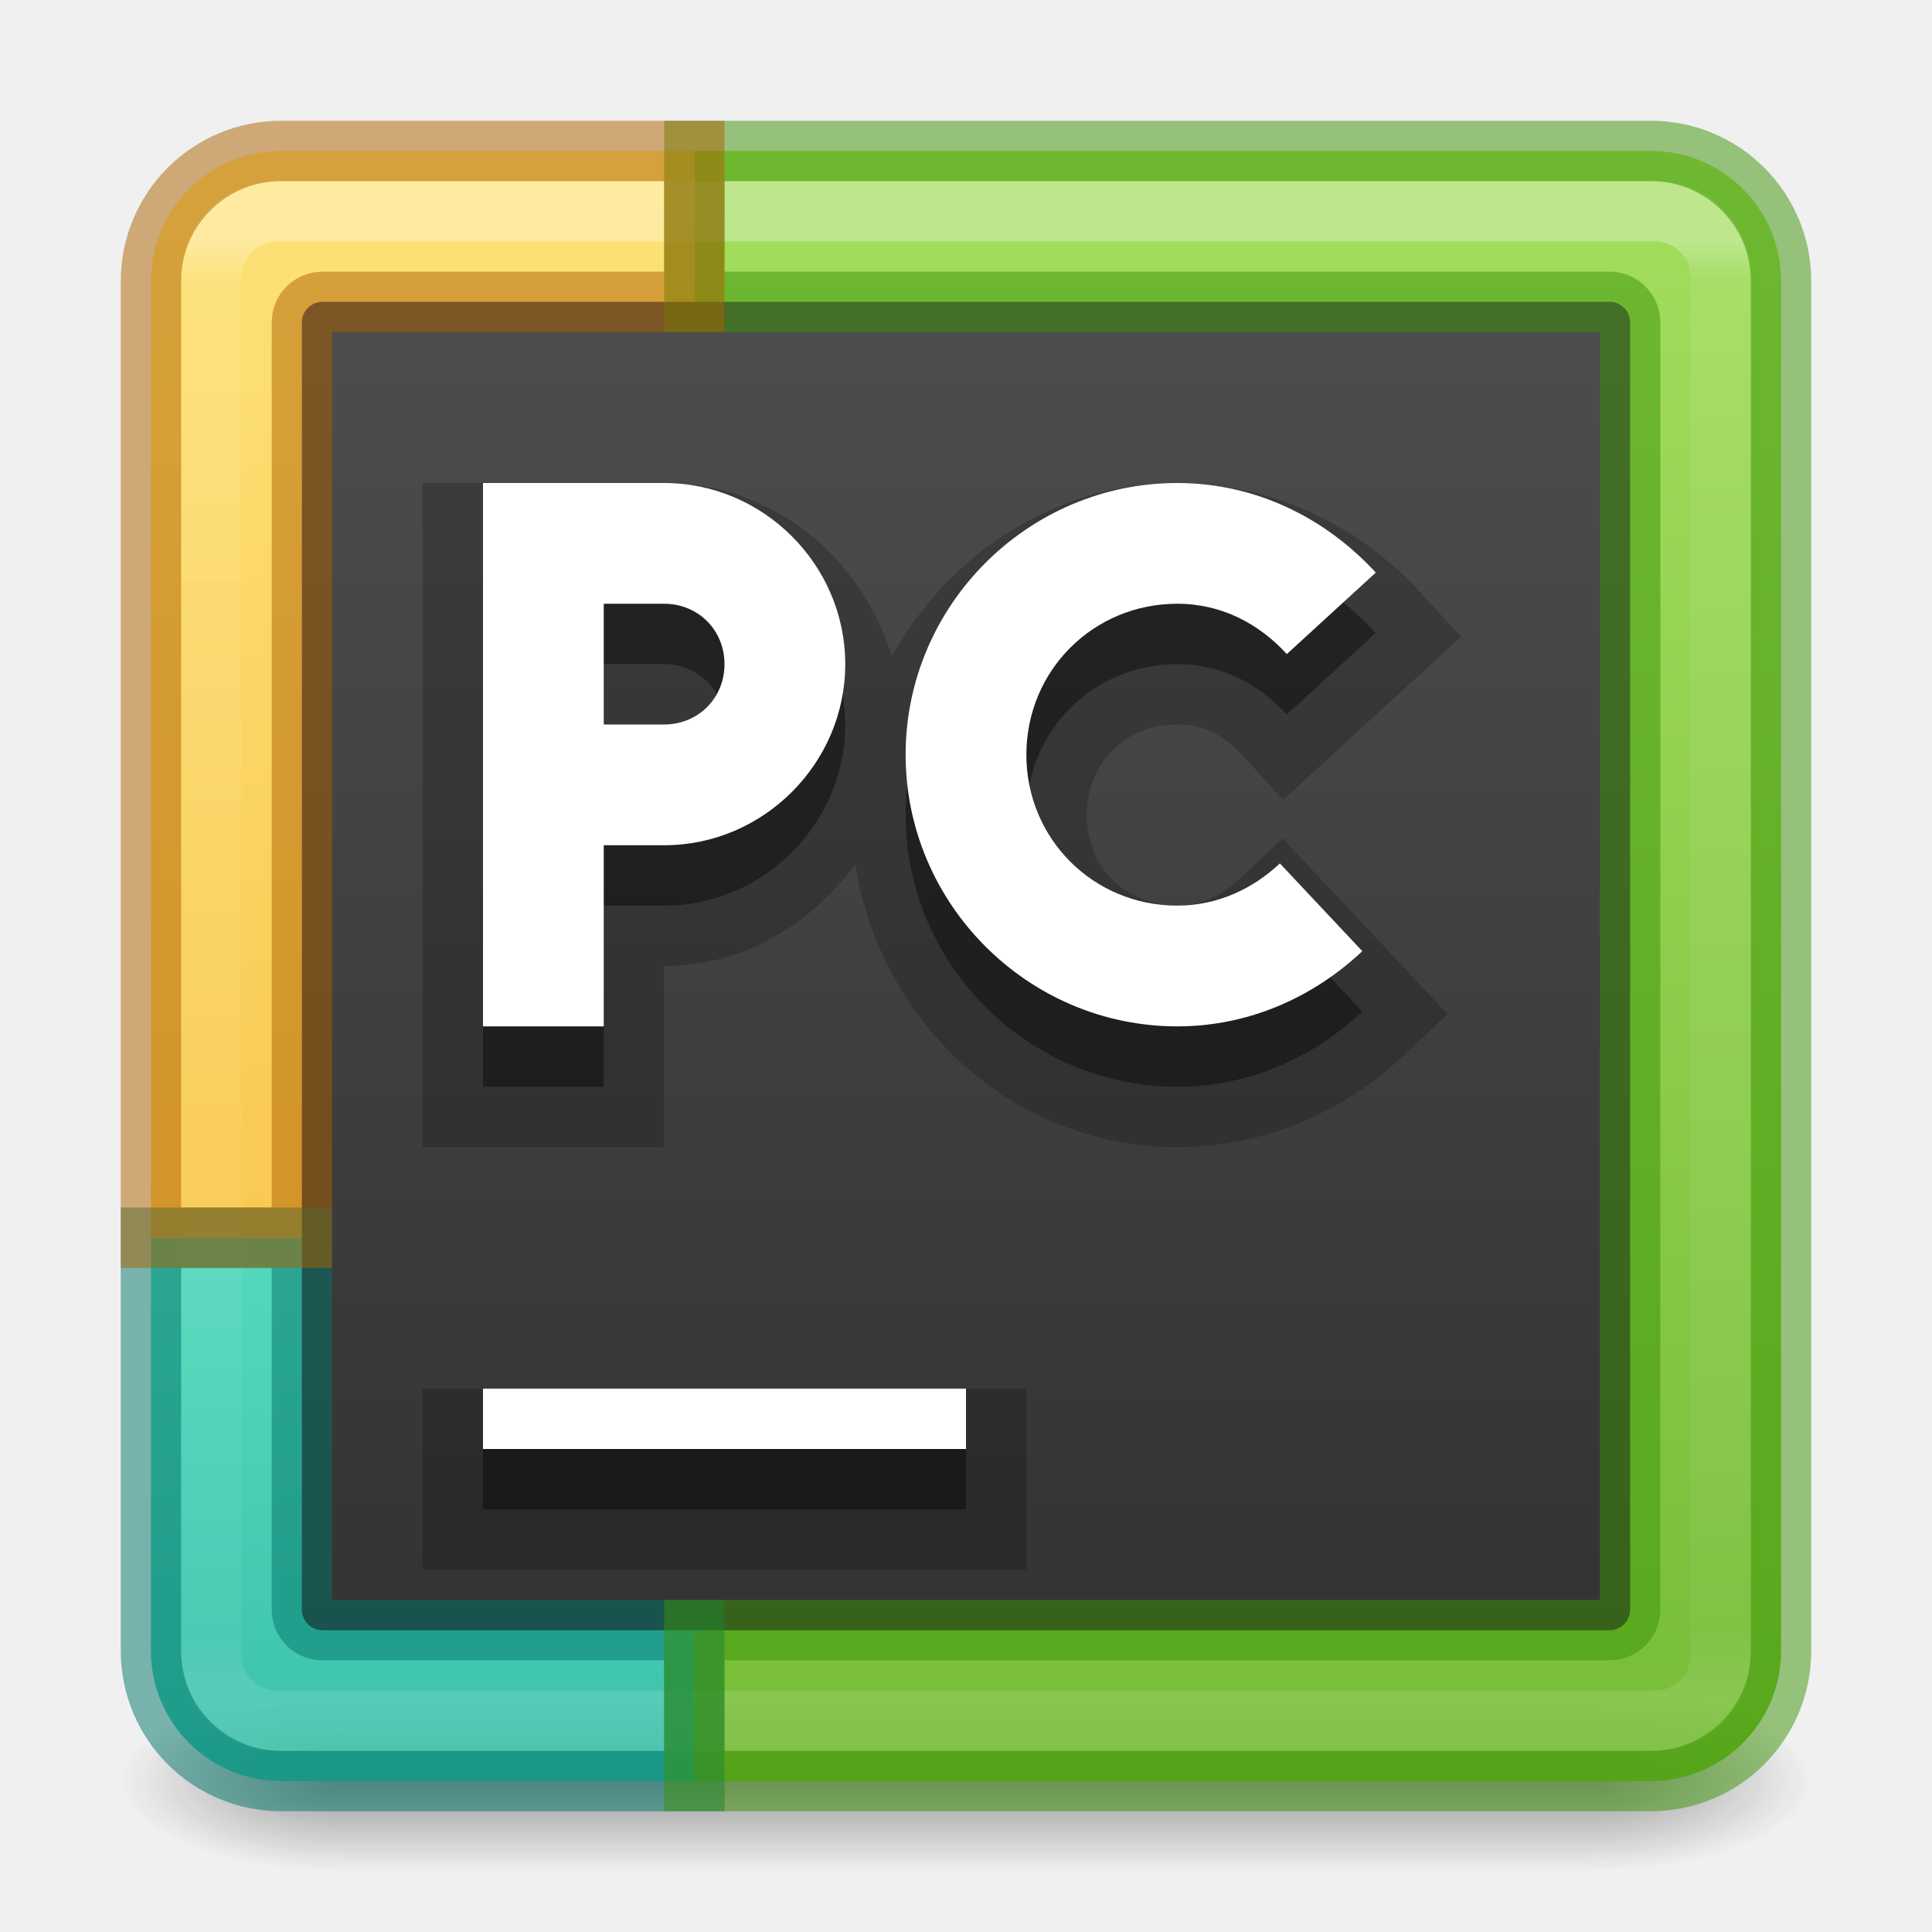
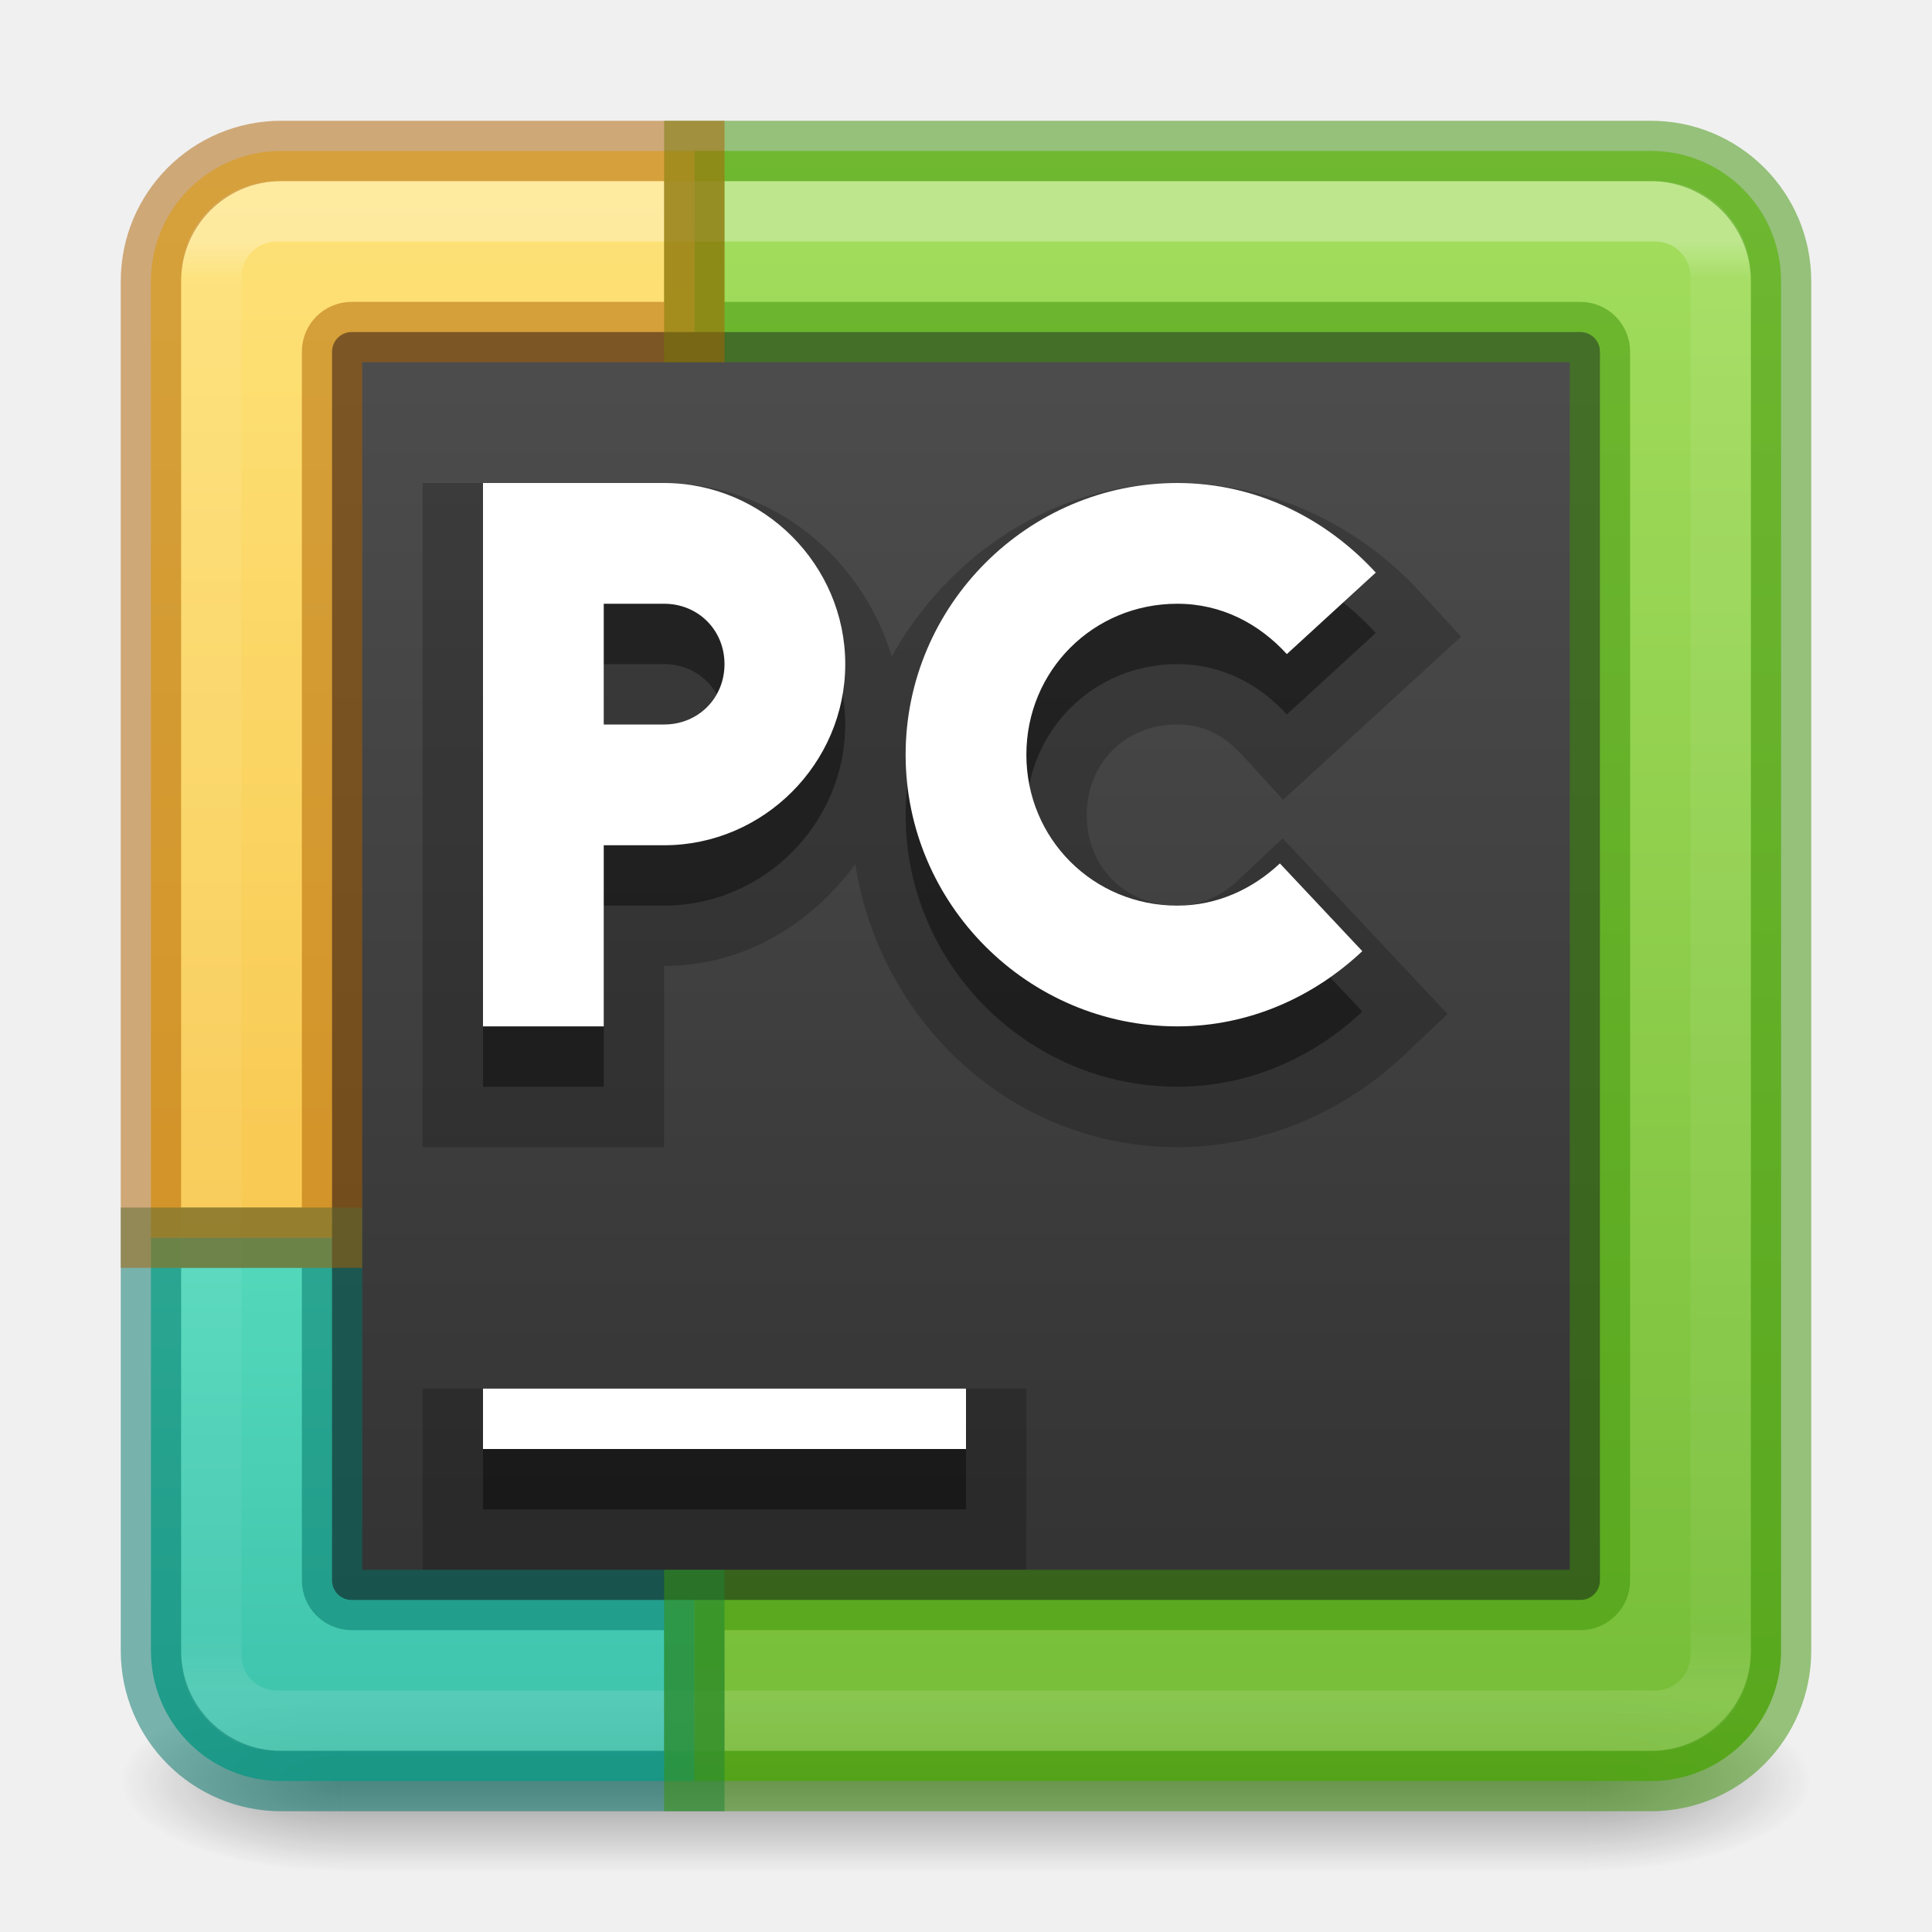
<svg xmlns="http://www.w3.org/2000/svg" xmlns:xlink="http://www.w3.org/1999/xlink" version="1.1" width="32" height="32" id="svg4151">
  <defs id="defs4153">
    <linearGradient id="linearGradient4281">
      <stop offset="0" style="stop-color:#ffffff;stop-opacity:1" id="stop4283" />
      <stop offset="0.026" style="stop-color:#ffffff;stop-opacity:0.235" id="stop4285" />
      <stop offset="0.958" style="stop-color:#ffffff;stop-opacity:0.157" id="stop4287" />
      <stop offset="1" style="stop-color:#ffffff;stop-opacity:0.392" id="stop4289" />
    </linearGradient>
    <linearGradient x1="24" y1="6.24" x2="24" y2="41.76" id="linearGradient3174" xlink:href="#linearGradient4281" gradientUnits="userSpaceOnUse" gradientTransform="matrix(0.6756757,0,0,0.6756757,-0.216217,-0.2162063)" />
    <radialGradient cx="4.993" cy="43.5" r="2.5" fx="4.993" fy="43.5" id="radialGradient2976" xlink:href="#linearGradient3688-166-749-6" gradientUnits="userSpaceOnUse" gradientTransform="matrix(2.003784,0,0,1.4,27.98813,-17.4)" />
    <linearGradient id="linearGradient3688-166-749-6">
      <stop id="stop2883-8" style="stop-color:#181818;stop-opacity:1" offset="0" />
      <stop id="stop2885-3" style="stop-color:#181818;stop-opacity:0" offset="1" />
    </linearGradient>
    <radialGradient cx="4.993" cy="43.5" r="2.5" fx="4.993" fy="43.5" id="radialGradient2978" xlink:href="#linearGradient3688-464-309-7" gradientUnits="userSpaceOnUse" gradientTransform="matrix(2.003784,0,0,1.4,-20.01187,-104.4)" />
    <linearGradient id="linearGradient3688-464-309-7">
      <stop id="stop2889-0" style="stop-color:#181818;stop-opacity:1" offset="0" />
      <stop id="stop2891-66" style="stop-color:#181818;stop-opacity:0" offset="1" />
    </linearGradient>
    <linearGradient x1="25.058" y1="47.028" x2="25.058" y2="39.999" id="linearGradient2980" xlink:href="#linearGradient3702-501-757-3" gradientUnits="userSpaceOnUse" />
    <linearGradient id="linearGradient3702-501-757-3">
      <stop id="stop2895-3" style="stop-color:#181818;stop-opacity:0" offset="0" />
      <stop id="stop2897-28" style="stop-color:#181818;stop-opacity:1" offset="0.5" />
      <stop id="stop2899-8" style="stop-color:#181818;stop-opacity:0" offset="1" />
    </linearGradient>
    <radialGradient gradientTransform="matrix(0,4.110946,-5.046929,0,66.82817,-38.86551)" gradientUnits="userSpaceOnUse" xlink:href="#linearGradient2867-449-88-871-390-598-476-591-434-148-57-177-8-3-3-6-4-8-8-8-5-7-8" id="radialGradient3988-3" fy="9.957" fx="6.953" r="12.672" cy="9.957" cx="6.953" />
    <linearGradient id="linearGradient2867-449-88-871-390-598-476-591-434-148-57-177-8-3-3-6-4-8-8-8-5-7-8">
      <stop offset="0" style="stop-color:#404648;stop-opacity:1" id="stop3750-1-0-7-6-6-1-3-9-3-9-2" />
      <stop offset="1" style="stop-color:#0c1011;stop-opacity:1" id="stop3754-1-8-5-2-7-6-7-1-9-1-0" />
    </linearGradient>
    <linearGradient gradientTransform="matrix(0.7,0,0,0.7,-59.13898,-14.41864)" gradientUnits="userSpaceOnUse" xlink:href="#linearGradient4187" id="linearGradient3153" y2="41.891" x2="24" y1="6.111" x1="24" />
    <linearGradient id="linearGradient4187">
      <stop offset="0" style="stop-color:#ffffff;stop-opacity:1" id="stop4189" />
      <stop offset="0.021" style="stop-color:#ffffff;stop-opacity:0.235" id="stop4191" />
      <stop offset="0.977" style="stop-color:#ffffff;stop-opacity:0.157" id="stop4193" />
      <stop offset="1" style="stop-color:#ffffff;stop-opacity:0.392" id="stop4195" />
    </linearGradient>
    <radialGradient gradientTransform="matrix(2.003784,0,0,1.4,27.98813,-17.4)" gradientUnits="userSpaceOnUse" xlink:href="#linearGradient3688-166-749-6" id="radialGradient3013-896" fy="43.5" fx="4.993" r="2.5" cy="43.5" cx="4.993" />
    <radialGradient gradientTransform="matrix(2.003784,0,0,1.4,-20.01187,-104.4)" gradientUnits="userSpaceOnUse" xlink:href="#linearGradient3688-166-749-6" id="radialGradient3015-826" fy="43.5" fx="4.993" r="2.5" cy="43.5" cx="4.993" />
    <linearGradient id="linearGradient924">
      <stop id="stop920" style="stop-color:#4d4d4d;stop-opacity:1" offset="0" />
      <stop id="stop922" style="stop-color:#333333;stop-opacity:1" offset="1" />
    </linearGradient>
-     <linearGradient xlink:href="#linearGradient924" id="linearGradient1101" x1="16" y1="5" x2="16" y2="27" gradientUnits="userSpaceOnUse" gradientTransform="translate(0)" />
+     <linearGradient xlink:href="#linearGradient924" id="linearGradient1101" x1="16" y1="5" x2="16" y2="27" gradientUnits="userSpaceOnUse" gradientTransform="matrix(0.9545455,0,0,0.9545455,0.7272727,0.7272756)" />
    <linearGradient id="idea-c" x1="65.306" x2="43.935" y1="47.08" y2="15.164" gradientTransform="scale(0.8027793,1.245672)" gradientUnits="userSpaceOnUse">
      <stop offset="0%" stop-color="#2773E7" id="stop8" style="stop-color:#64baff;stop-opacity:1" />
      <stop offset="100%" stop-color="#9039D0" id="stop10" style="stop-color:#a56de2;stop-opacity:1" />
    </linearGradient>
    <linearGradient gradientTransform="translate(-5.999976,-51.49999)" gradientUnits="userSpaceOnUse" xlink:href="#linearGradient4187" id="linearGradient3153-9" y2="41.891" x2="24" y1="6.111" x1="24" />
    <linearGradient xlink:href="#linearGradient927" id="linearGradient994" x1="47" y1="-3" x2="47" y2="15" gradientUnits="userSpaceOnUse" gradientTransform="translate(-39.5,5.5)" />
    <linearGradient xlink:href="#linearGradient1288-2" id="linearGradient1002" x1="47" y1="15" x2="47" y2="24" gradientUnits="userSpaceOnUse" gradientTransform="translate(-39.5,5.5)" />
    <linearGradient xlink:href="#linearGradient1268-6-1-8-7-6" id="linearGradient1019" x1="60" y1="-3" x2="60" y2="24" gradientUnits="userSpaceOnUse" gradientTransform="translate(-39.5,5.5)" />
    <linearGradient id="linearGradient1268-6-1-8-7-6">
      <stop style="stop-color:#9bdb4d;stop-opacity:1" offset="0" id="stop1264-7" />
      <stop style="stop-color:#68b723;stop-opacity:1" offset="1" id="stop1266-5" />
    </linearGradient>
    <linearGradient id="linearGradient1288-2">
      <stop style="stop-color:#43d6b5;stop-opacity:1" offset="0" id="stop1284-0" />
      <stop style="stop-color:#28bca3;stop-opacity:1" offset="1" id="stop1286-2" />
    </linearGradient>
    <linearGradient gradientTransform="translate(-8.005907,-46.29847)" gradientUnits="userSpaceOnUse" xlink:href="#linearGradient4187" id="linearGradient3153-3" y2="41.891" x2="24" y1="6.111" x1="24" />
    <linearGradient id="linearGradient927">
      <stop style="stop-color:#ffe16b;stop-opacity:1" offset="0" id="stop923" />
      <stop style="stop-color:#f9c440;stop-opacity:1" offset="1" id="stop925" />
    </linearGradient>
  </defs>
  <g style="display:inline" id="g2036-2" transform="matrix(0.6999997,0,0,0.3333336,-0.8000002,15.33333)">
    <g style="opacity:0.4" id="g3712-3" transform="matrix(1.052632,0,0,1.285713,-1.263158,-13.42854)">
      <rect style="fill:url(#radialGradient2976);fill-opacity:1;stroke:none" id="rect2801-0" y="40" x="38" height="7" width="5" />
      <rect style="fill:url(#radialGradient2978);fill-opacity:1;stroke:none" id="rect3696-2" transform="scale(-1,-1)" y="-47" x="-10" height="7" width="5" />
      <rect style="fill:url(#linearGradient2980);fill-opacity:1;stroke:none" id="rect3700-1" y="40" x="10" height="7" width="28" />
    </g>
  </g>
  <path id="rect5505-21-3" style="color:#000000;clip-rule:nonzero;display:inline;overflow:visible;visibility:visible;opacity:0.9;isolation:auto;mix-blend-mode:normal;color-interpolation:sRGB;color-interpolation-filters:linearRGB;solid-color:#000000;solid-opacity:1;fill:url(#linearGradient1002);fill-opacity:1.0;fill-rule:nonzero;stroke:none;stroke-width:1;stroke-linecap:butt;stroke-linejoin:miter;stroke-miterlimit:4;stroke-dasharray:none;stroke-dashoffset:0;stroke-opacity:1;marker:none;color-rendering:auto;image-rendering:auto;shape-rendering:auto;text-rendering:auto;enable-background:accumulate" d="m 11.5,20.5 h -9 v 6.84 C 2.5,28.536 3.464,29.5 4.66,29.5 H 11.5 Z" />
  <path id="path985" style="color:#000000;clip-rule:nonzero;display:inline;overflow:visible;visibility:visible;opacity:0.9;isolation:auto;mix-blend-mode:normal;color-interpolation:sRGB;color-interpolation-filters:linearRGB;solid-color:#000000;solid-opacity:1;fill:url(#linearGradient1019);fill-opacity:1.0;fill-rule:nonzero;stroke:none;stroke-width:1;stroke-linecap:butt;stroke-linejoin:miter;stroke-miterlimit:4;stroke-dasharray:none;stroke-dashoffset:0;stroke-opacity:1;marker:none;color-rendering:auto;image-rendering:auto;shape-rendering:auto;text-rendering:auto;enable-background:accumulate" d="M 11.5,2.5 V 20.5 v 9 H 27.34 C 28.536,29.5 29.5,28.536 29.5,27.34 V 20.5 4.66 c 0,-1.197 -0.964,-2.16 -2.16,-2.16 z" />
  <path id="path983" style="color:#000000;clip-rule:nonzero;display:inline;overflow:visible;visibility:visible;opacity:0.9;isolation:auto;mix-blend-mode:normal;color-interpolation:sRGB;color-interpolation-filters:linearRGB;solid-color:#000000;solid-opacity:1;fill:url(#linearGradient994);fill-opacity:1.0;fill-rule:nonzero;stroke:none;stroke-width:1;stroke-linecap:butt;stroke-linejoin:miter;stroke-miterlimit:4;stroke-dasharray:none;stroke-dashoffset:0;stroke-opacity:1;marker:none;color-rendering:auto;image-rendering:auto;shape-rendering:auto;text-rendering:auto;enable-background:accumulate" d="M 11.5,2.5 H 4.66 C 3.464,2.5 2.5,3.464 2.5,4.66 V 20.5 h 9 z" />
-   <path style="color:#000000;fill:url(#linearGradient1101);fill-opacity:1;stroke-width:0.688" d="M 5.34,5 C 5.152,5 5,5.152 5,5.34 v 21.321 c 0,0.188 0.152,0.34 0.34,0.34 H 26.66 C 26.849,27 27,26.849 27,26.66 V 5.34 c 0,-0.188 -0.151,-0.34 -0.34,-0.34 z" id="rect4335" />
+   <path style="color:#000000;fill:url(#linearGradient1101);fill-opacity:1;stroke-width:0.688" d="M 5.824,5.5 C 5.645,5.5 5.5,5.645 5.5,5.824 V 26.176 c 0,0.18 0.145,0.324 0.324,0.324 H 26.176 c 0.18,0 0.324,-0.144 0.324,-0.324 V 5.824 C 26.5,5.645 26.356,5.5 26.176,5.5 Z" id="rect4335" />
  <rect style="opacity:0.3;fill:none;stroke:url(#linearGradient3174);stroke-width:1;stroke-linecap:round;stroke-linejoin:round;stroke-miterlimit:4;stroke-dasharray:none;stroke-dashoffset:0;stroke-opacity:1" id="rect6741-7-4" y="3.5" x="3.5" ry="1.087" rx="1.087" height="25" width="25" />
  <path id="path1014-3" style="color:#000000;font-style:normal;font-variant:normal;font-weight:normal;font-stretch:normal;font-size:medium;line-height:normal;font-family:sans-serif;font-variant-ligatures:normal;font-variant-position:normal;font-variant-caps:normal;font-variant-numeric:normal;font-variant-alternates:normal;font-variant-east-asian:normal;font-feature-settings:normal;font-variation-settings:normal;text-indent:0;text-align:start;text-decoration:none;text-decoration-line:none;text-decoration-style:solid;text-decoration-color:#000000;letter-spacing:normal;word-spacing:normal;text-transform:none;writing-mode:lr-tb;direction:ltr;text-orientation:mixed;dominant-baseline:auto;baseline-shift:baseline;text-anchor:start;white-space:normal;shape-padding:0;shape-margin:0;inline-size:0;clip-rule:nonzero;display:inline;overflow:visible;visibility:visible;opacity:0.2;isolation:auto;mix-blend-mode:normal;color-interpolation:sRGB;color-interpolation-filters:linearRGB;solid-color:#000000;solid-opacity:1;vector-effect:none;fill:#000000;fill-opacity:1;fill-rule:evenodd;stroke:none;stroke-width:2;stroke-linecap:square;stroke-linejoin:miter;stroke-miterlimit:4;stroke-dasharray:none;stroke-dashoffset:0;stroke-opacity:1;color-rendering:auto;image-rendering:auto;shape-rendering:auto;text-rendering:auto;enable-background:accumulate;stop-color:#000000;stop-opacity:1" d="m 7,8 v 1 10 h 4 v -3 c 1.316,0 2.435,-0.692 3.166,-1.686 C 14.578,16.937 16.769,19 19.5,19 c 1.461,0 2.777,-0.601 3.75,-1.518 l 0.727,-0.686 -2.732,-2.91 -0.729,0.686 C 20.225,14.845 19.888,15 19.5,15 18.638,15 18,14.362 18,13.5 18,12.638 18.638,12 19.5,12 c 0.435,0 0.776,0.179 1.076,0.508 l 0.676,0.74 2.949,-2.703 -0.678,-0.736 C 22.531,8.727 21.106,8 19.5,8 c -2.051,-1e-7 -3.785,1.191 -4.73,2.871 C 14.27,9.23 12.795,8 11,8 h -1 z m 0,15 v 3 h 10 v -3 h -1 z" />
  <path id="path1045" style="color:#000000;font-style:normal;font-variant:normal;font-weight:normal;font-stretch:normal;font-size:medium;line-height:normal;font-family:sans-serif;font-variant-ligatures:normal;font-variant-position:normal;font-variant-caps:normal;font-variant-numeric:normal;font-variant-alternates:normal;font-variant-east-asian:normal;font-feature-settings:normal;font-variation-settings:normal;text-indent:0;text-align:start;text-decoration:none;text-decoration-line:none;text-decoration-style:solid;text-decoration-color:#000000;letter-spacing:normal;word-spacing:normal;text-transform:none;writing-mode:lr-tb;direction:ltr;text-orientation:mixed;dominant-baseline:auto;baseline-shift:baseline;text-anchor:start;white-space:normal;shape-padding:0;shape-margin:0;inline-size:0;clip-rule:nonzero;display:inline;overflow:visible;visibility:visible;opacity:0.4;isolation:auto;mix-blend-mode:normal;color-interpolation:sRGB;color-interpolation-filters:linearRGB;solid-color:#000000;solid-opacity:1;vector-effect:none;fill:#000000;fill-opacity:1;fill-rule:evenodd;stroke:none;stroke-width:2;stroke-linecap:square;stroke-linejoin:miter;stroke-miterlimit:4;stroke-dasharray:none;stroke-dashoffset:0;stroke-opacity:1;color-rendering:auto;image-rendering:auto;shape-rendering:auto;text-rendering:auto;enable-background:accumulate;stop-color:#000000;stop-opacity:1" d="M 22.787,10.484 C 21.963,9.586 20.807,9 19.5,9 17.027,9 15,11.027 15,13.5 c 0,2.473 2.027,4.5 4.5,4.5 1.188,0 2.258,-0.486 3.064,-1.246 L 21.199,15.301 C 20.753,15.72 20.168,16 19.5,16 18.107,16 17,14.893 17,13.5 17,12.107 18.107,11 19.5,11 c 0.738,0 1.359,0.335 1.814,0.834 z M 8,9 v 9 h 2 v -3 h 1 c 1.645,0 3,-1.355 3,-3 0,-1.645 -1.355,-3 -3,-3 h -1 z m 2,2 h 1 c 0.564,0 1,0.436 1,1 0,0.564 -0.436,1 -1,1 h -1 z m 6,13 H 8 v 1 h 8 z" />
  <path id="path1014" style="color:#000000;font-style:normal;font-variant:normal;font-weight:normal;font-stretch:normal;font-size:medium;line-height:normal;font-family:sans-serif;font-variant-ligatures:normal;font-variant-position:normal;font-variant-caps:normal;font-variant-numeric:normal;font-variant-alternates:normal;font-variant-east-asian:normal;font-feature-settings:normal;font-variation-settings:normal;text-indent:0;text-align:start;text-decoration:none;text-decoration-line:none;text-decoration-style:solid;text-decoration-color:#000000;letter-spacing:normal;word-spacing:normal;text-transform:none;writing-mode:lr-tb;direction:ltr;text-orientation:mixed;dominant-baseline:auto;baseline-shift:baseline;text-anchor:start;white-space:normal;shape-padding:0;shape-margin:0;inline-size:0;clip-rule:nonzero;display:inline;overflow:visible;visibility:visible;opacity:1;isolation:auto;mix-blend-mode:normal;color-interpolation:sRGB;color-interpolation-filters:linearRGB;solid-color:#000000;solid-opacity:1;vector-effect:none;fill:#ffffff;fill-opacity:1;fill-rule:evenodd;stroke:none;stroke-width:2;stroke-linecap:square;stroke-linejoin:miter;stroke-miterlimit:4;stroke-dasharray:none;stroke-dashoffset:0;stroke-opacity:1;color-rendering:auto;image-rendering:auto;shape-rendering:auto;text-rendering:auto;enable-background:accumulate;stop-color:#000000;stop-opacity:1" d="M 22.787,9.484 C 21.963,8.586 20.807,8 19.5,8 c -2.473,-1e-7 -4.5,2.027 -4.5,4.5 0,2.473 2.027,4.5 4.5,4.5 1.188,0 2.258,-0.486 3.064,-1.246 L 21.199,14.301 C 20.753,14.72 20.168,15 19.5,15 18.107,15 17,13.893 17,12.5 17,11.107 18.107,10 19.5,10 c 0.738,0 1.359,0.335 1.814,0.834 z M 8,8 v 9 h 2 v -3 h 1 c 1.645,0 3,-1.355 3,-3 0,-1.645 -1.355,-3 -3,-3 h -1 z m 2,2 h 1 c 0.564,0 1,0.436 1,1 0,0.564 -0.436,1 -1,1 h -1 z m 6,13 H 8 v 1 h 8 z" />
-   <path id="rect5505-21-3-6" style="color:#000000;clip-rule:nonzero;display:inline;overflow:visible;visibility:visible;opacity:0.5;isolation:auto;mix-blend-mode:normal;color-interpolation:sRGB;color-interpolation-filters:linearRGB;solid-color:#000000;solid-opacity:1;fill:none;fill-opacity:1;fill-rule:nonzero;stroke:#007367;stroke-width:1;stroke-linecap:butt;stroke-linejoin:miter;stroke-miterlimit:4;stroke-dasharray:none;stroke-dashoffset:0;stroke-opacity:1;marker:none;color-rendering:auto;image-rendering:auto;shape-rendering:auto;text-rendering:auto;enable-background:accumulate" d="m 2.5,20.5 v 6.84 C 2.5,28.536 3.464,29.5 4.66,29.5 H 11.5 V 27 H 5.34 C 5.152,27 5,26.849 5,26.66 V 20.5 Z" />
-   <path id="path985-8" style="color:#000000;clip-rule:nonzero;display:inline;overflow:visible;visibility:visible;opacity:0.5;isolation:auto;mix-blend-mode:normal;color-interpolation:sRGB;color-interpolation-filters:linearRGB;solid-color:#000000;solid-opacity:1;fill:none;fill-opacity:1;fill-rule:nonzero;stroke:#3a9104;stroke-width:1;stroke-linecap:butt;stroke-linejoin:miter;stroke-miterlimit:4;stroke-dasharray:none;stroke-dashoffset:0;stroke-opacity:1;marker:none;color-rendering:auto;image-rendering:auto;shape-rendering:auto;text-rendering:auto;enable-background:accumulate" d="M 11.5,2.5 V 5 H 26.66 C 26.849,5 27,5.152 27,5.34 V 26.66 C 27,26.849 26.849,27 26.66,27 H 11.5 v 2.5 H 27.34 C 28.536,29.5 29.5,28.536 29.5,27.34 V 20.5 4.66 C 29.5,3.464 28.536,2.5 27.34,2.5 Z" />
-   <path id="path983-8" style="color:#000000;clip-rule:nonzero;display:inline;overflow:visible;visibility:visible;opacity:0.5;isolation:auto;mix-blend-mode:normal;color-interpolation:sRGB;color-interpolation-filters:linearRGB;solid-color:#000000;solid-opacity:1;fill:none;fill-opacity:1;fill-rule:nonzero;stroke:#ad5f00;stroke-width:1;stroke-linecap:butt;stroke-linejoin:miter;stroke-miterlimit:4;stroke-dasharray:none;stroke-dashoffset:0;stroke-opacity:1;marker:none;color-rendering:auto;image-rendering:auto;shape-rendering:auto;text-rendering:auto;enable-background:accumulate" d="M 4.66,2.5 C 3.464,2.5 2.5,3.464 2.5,4.66 V 20.5 H 5 V 5.34 C 5,5.152 5.152,5 5.34,5 H 11.5 V 2.5 Z" />
+   <path id="rect5505-21-3-0" style="color:#000000;clip-rule:nonzero;display:inline;overflow:visible;visibility:visible;opacity:0.5;isolation:auto;mix-blend-mode:normal;color-interpolation:sRGB;color-interpolation-filters:linearRGB;solid-color:#000000;solid-opacity:1;fill:none;fill-opacity:1;fill-rule:nonzero;stroke:#007367;stroke-width:1;stroke-linecap:butt;stroke-linejoin:miter;stroke-miterlimit:4;stroke-dasharray:none;stroke-dashoffset:0;stroke-opacity:1;marker:none;color-rendering:auto;image-rendering:auto;shape-rendering:auto;text-rendering:auto;enable-background:accumulate" d="m 2.5,20.5 v 6.84 C 2.5,28.536 3.464,29.5 4.66,29.5 H 11.5 v -3 H 5.824 C 5.645,26.5 5.5,26.356 5.5,26.176 V 20.5 Z" />
+   <path id="path985-9" style="color:#000000;clip-rule:nonzero;display:inline;overflow:visible;visibility:visible;opacity:0.5;isolation:auto;mix-blend-mode:normal;color-interpolation:sRGB;color-interpolation-filters:linearRGB;solid-color:#000000;solid-opacity:1;fill:none;fill-opacity:1;fill-rule:nonzero;stroke:#3a9104;stroke-width:1;stroke-linecap:butt;stroke-linejoin:miter;stroke-miterlimit:4;stroke-dasharray:none;stroke-dashoffset:0;stroke-opacity:1;marker:none;color-rendering:auto;image-rendering:auto;shape-rendering:auto;text-rendering:auto;enable-background:accumulate" d="m 11.5,2.5 v 3 h 14.676 c 0.18,0 0.324,0.145 0.324,0.324 V 26.176 C 26.5,26.356 26.356,26.5 26.176,26.5 H 11.5 v 3 H 27.34 C 28.536,29.5 29.5,28.536 29.5,27.34 V 20.5 4.66 c 0,-1.197 -0.964,-2.16 -2.16,-2.16 z" />
+   <path id="path983-3" style="color:#000000;clip-rule:nonzero;display:inline;overflow:visible;visibility:visible;opacity:0.5;isolation:auto;mix-blend-mode:normal;color-interpolation:sRGB;color-interpolation-filters:linearRGB;solid-color:#000000;solid-opacity:1;fill:none;fill-opacity:1;fill-rule:nonzero;stroke:#ad5f00;stroke-width:1;stroke-linecap:butt;stroke-linejoin:miter;stroke-miterlimit:4;stroke-dasharray:none;stroke-dashoffset:0;stroke-opacity:1;marker:none;color-rendering:auto;image-rendering:auto;shape-rendering:auto;text-rendering:auto;enable-background:accumulate" d="M 4.66,2.5 C 3.464,2.5 2.5,3.464 2.5,4.66 V 20.5 h 3 V 5.824 c 0,-0.18 0.145,-0.324 0.324,-0.324 H 11.5 v -3 z" />
</svg>
